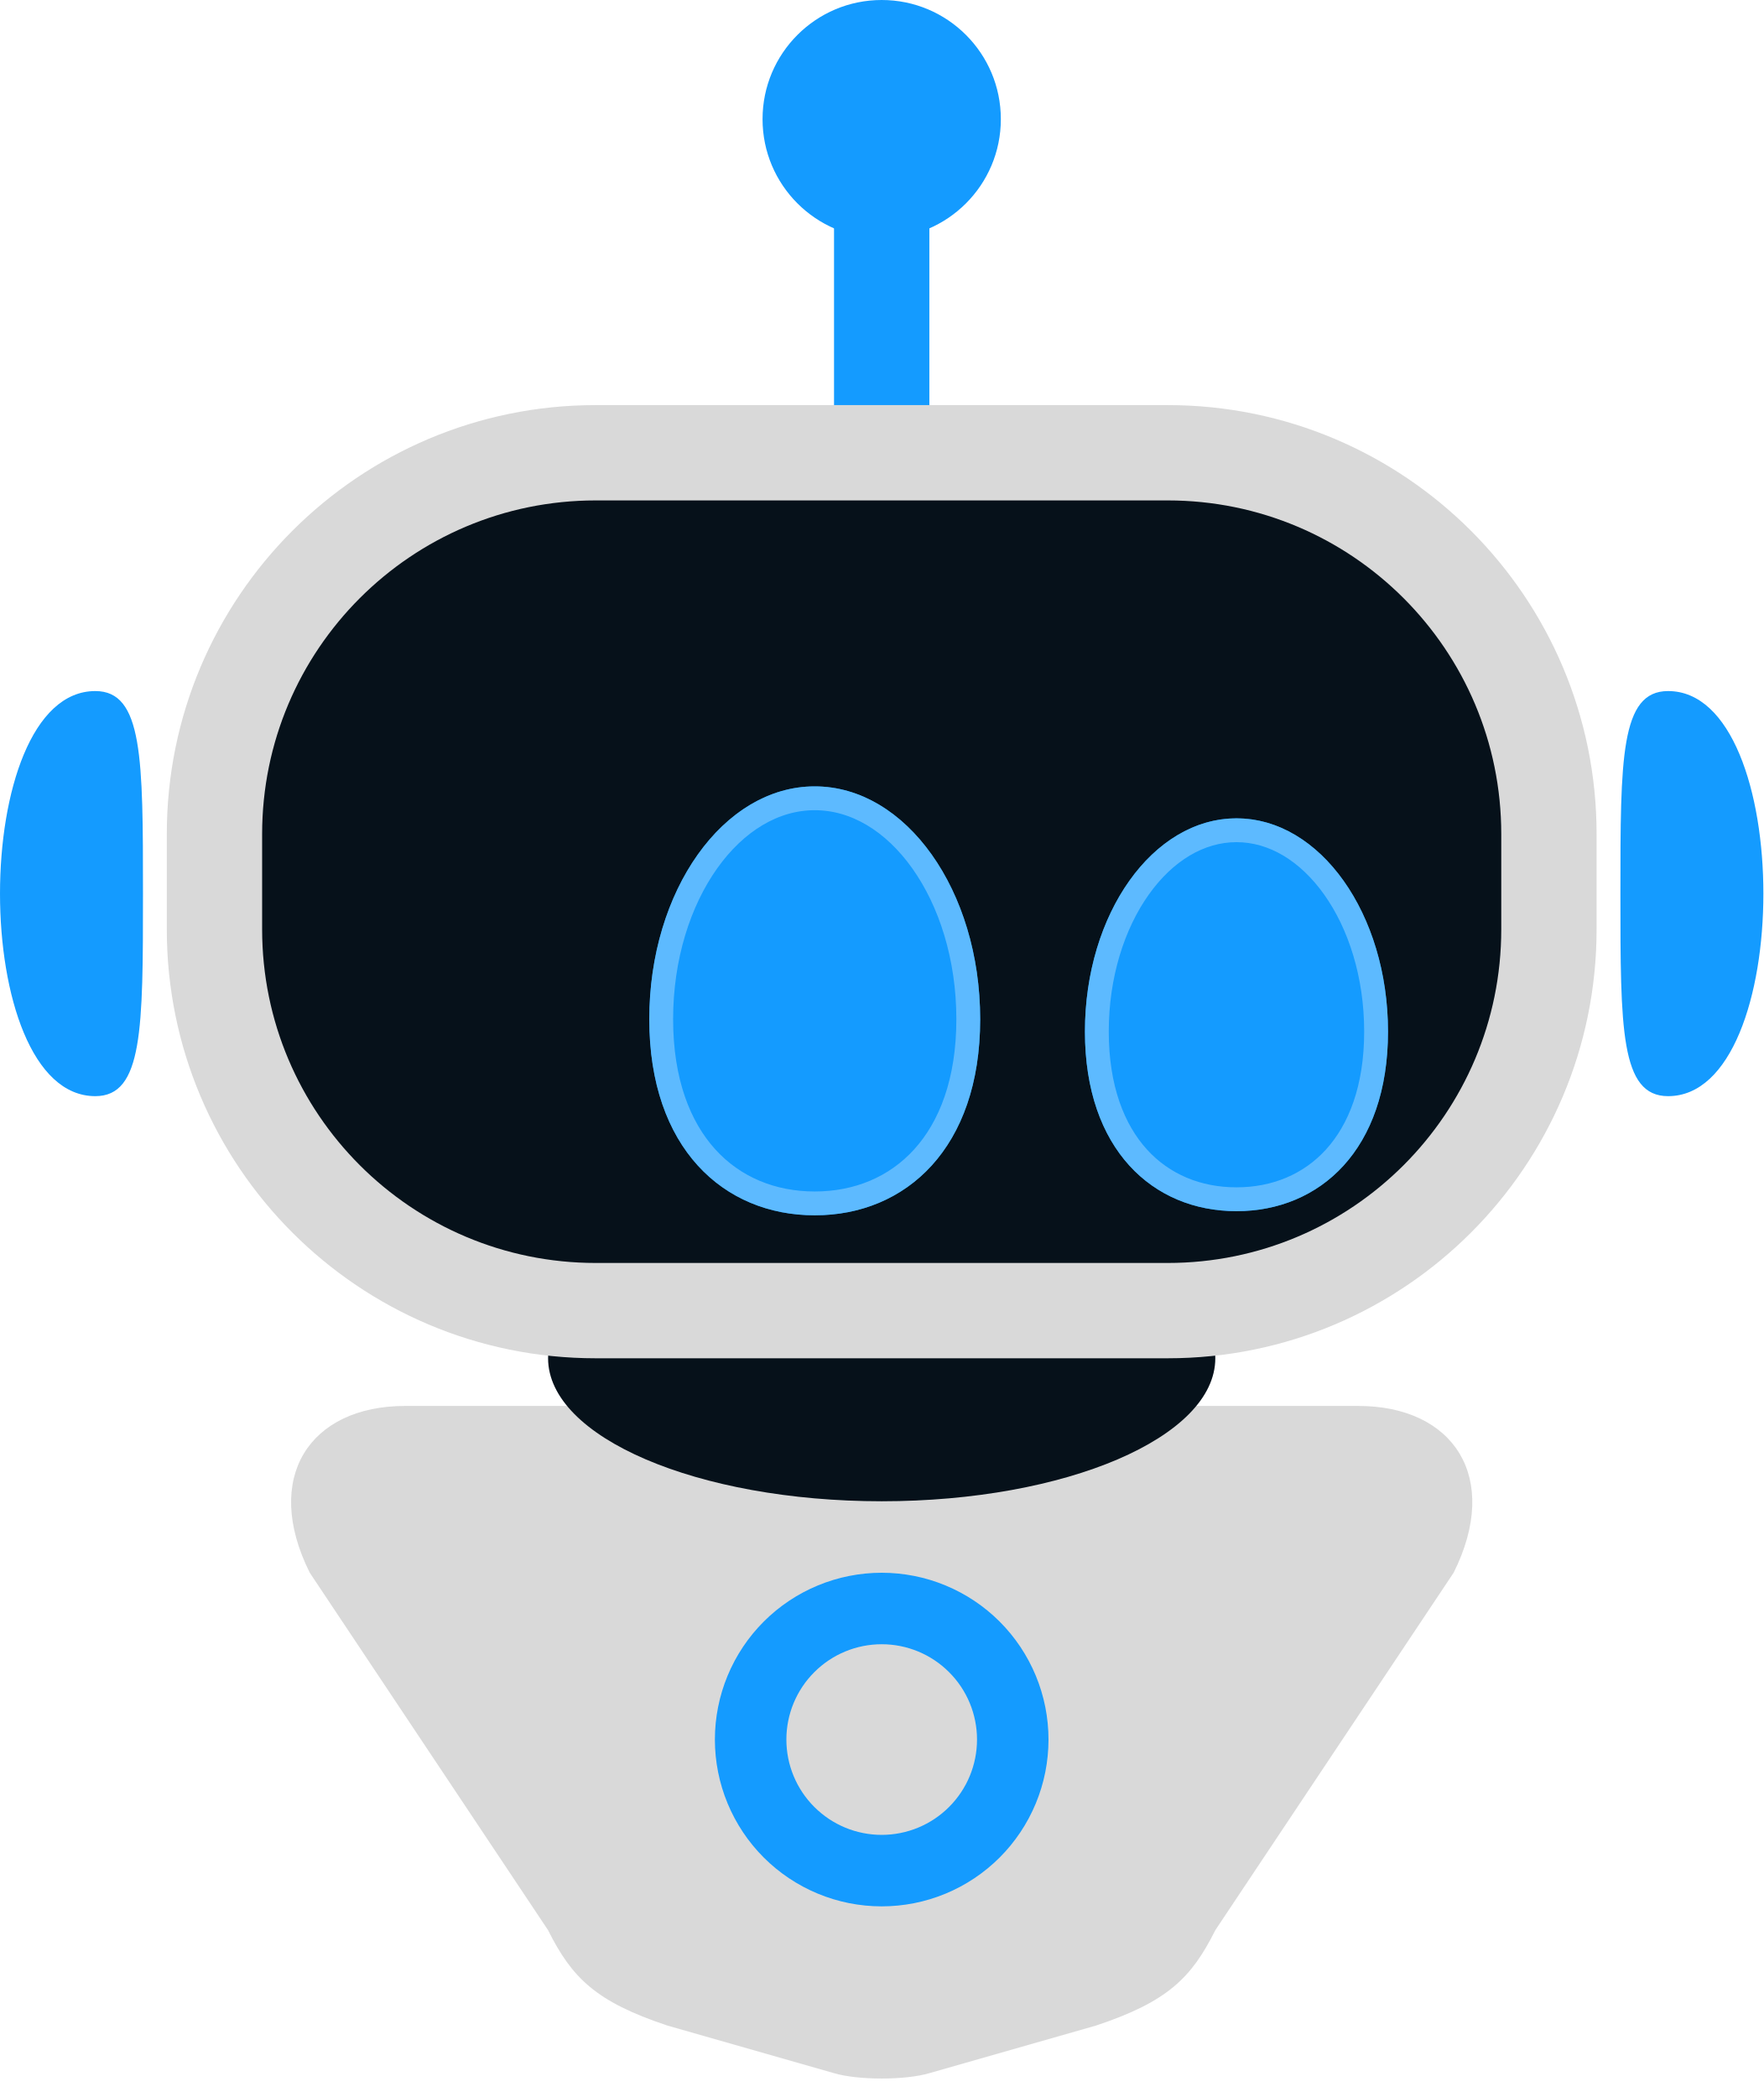
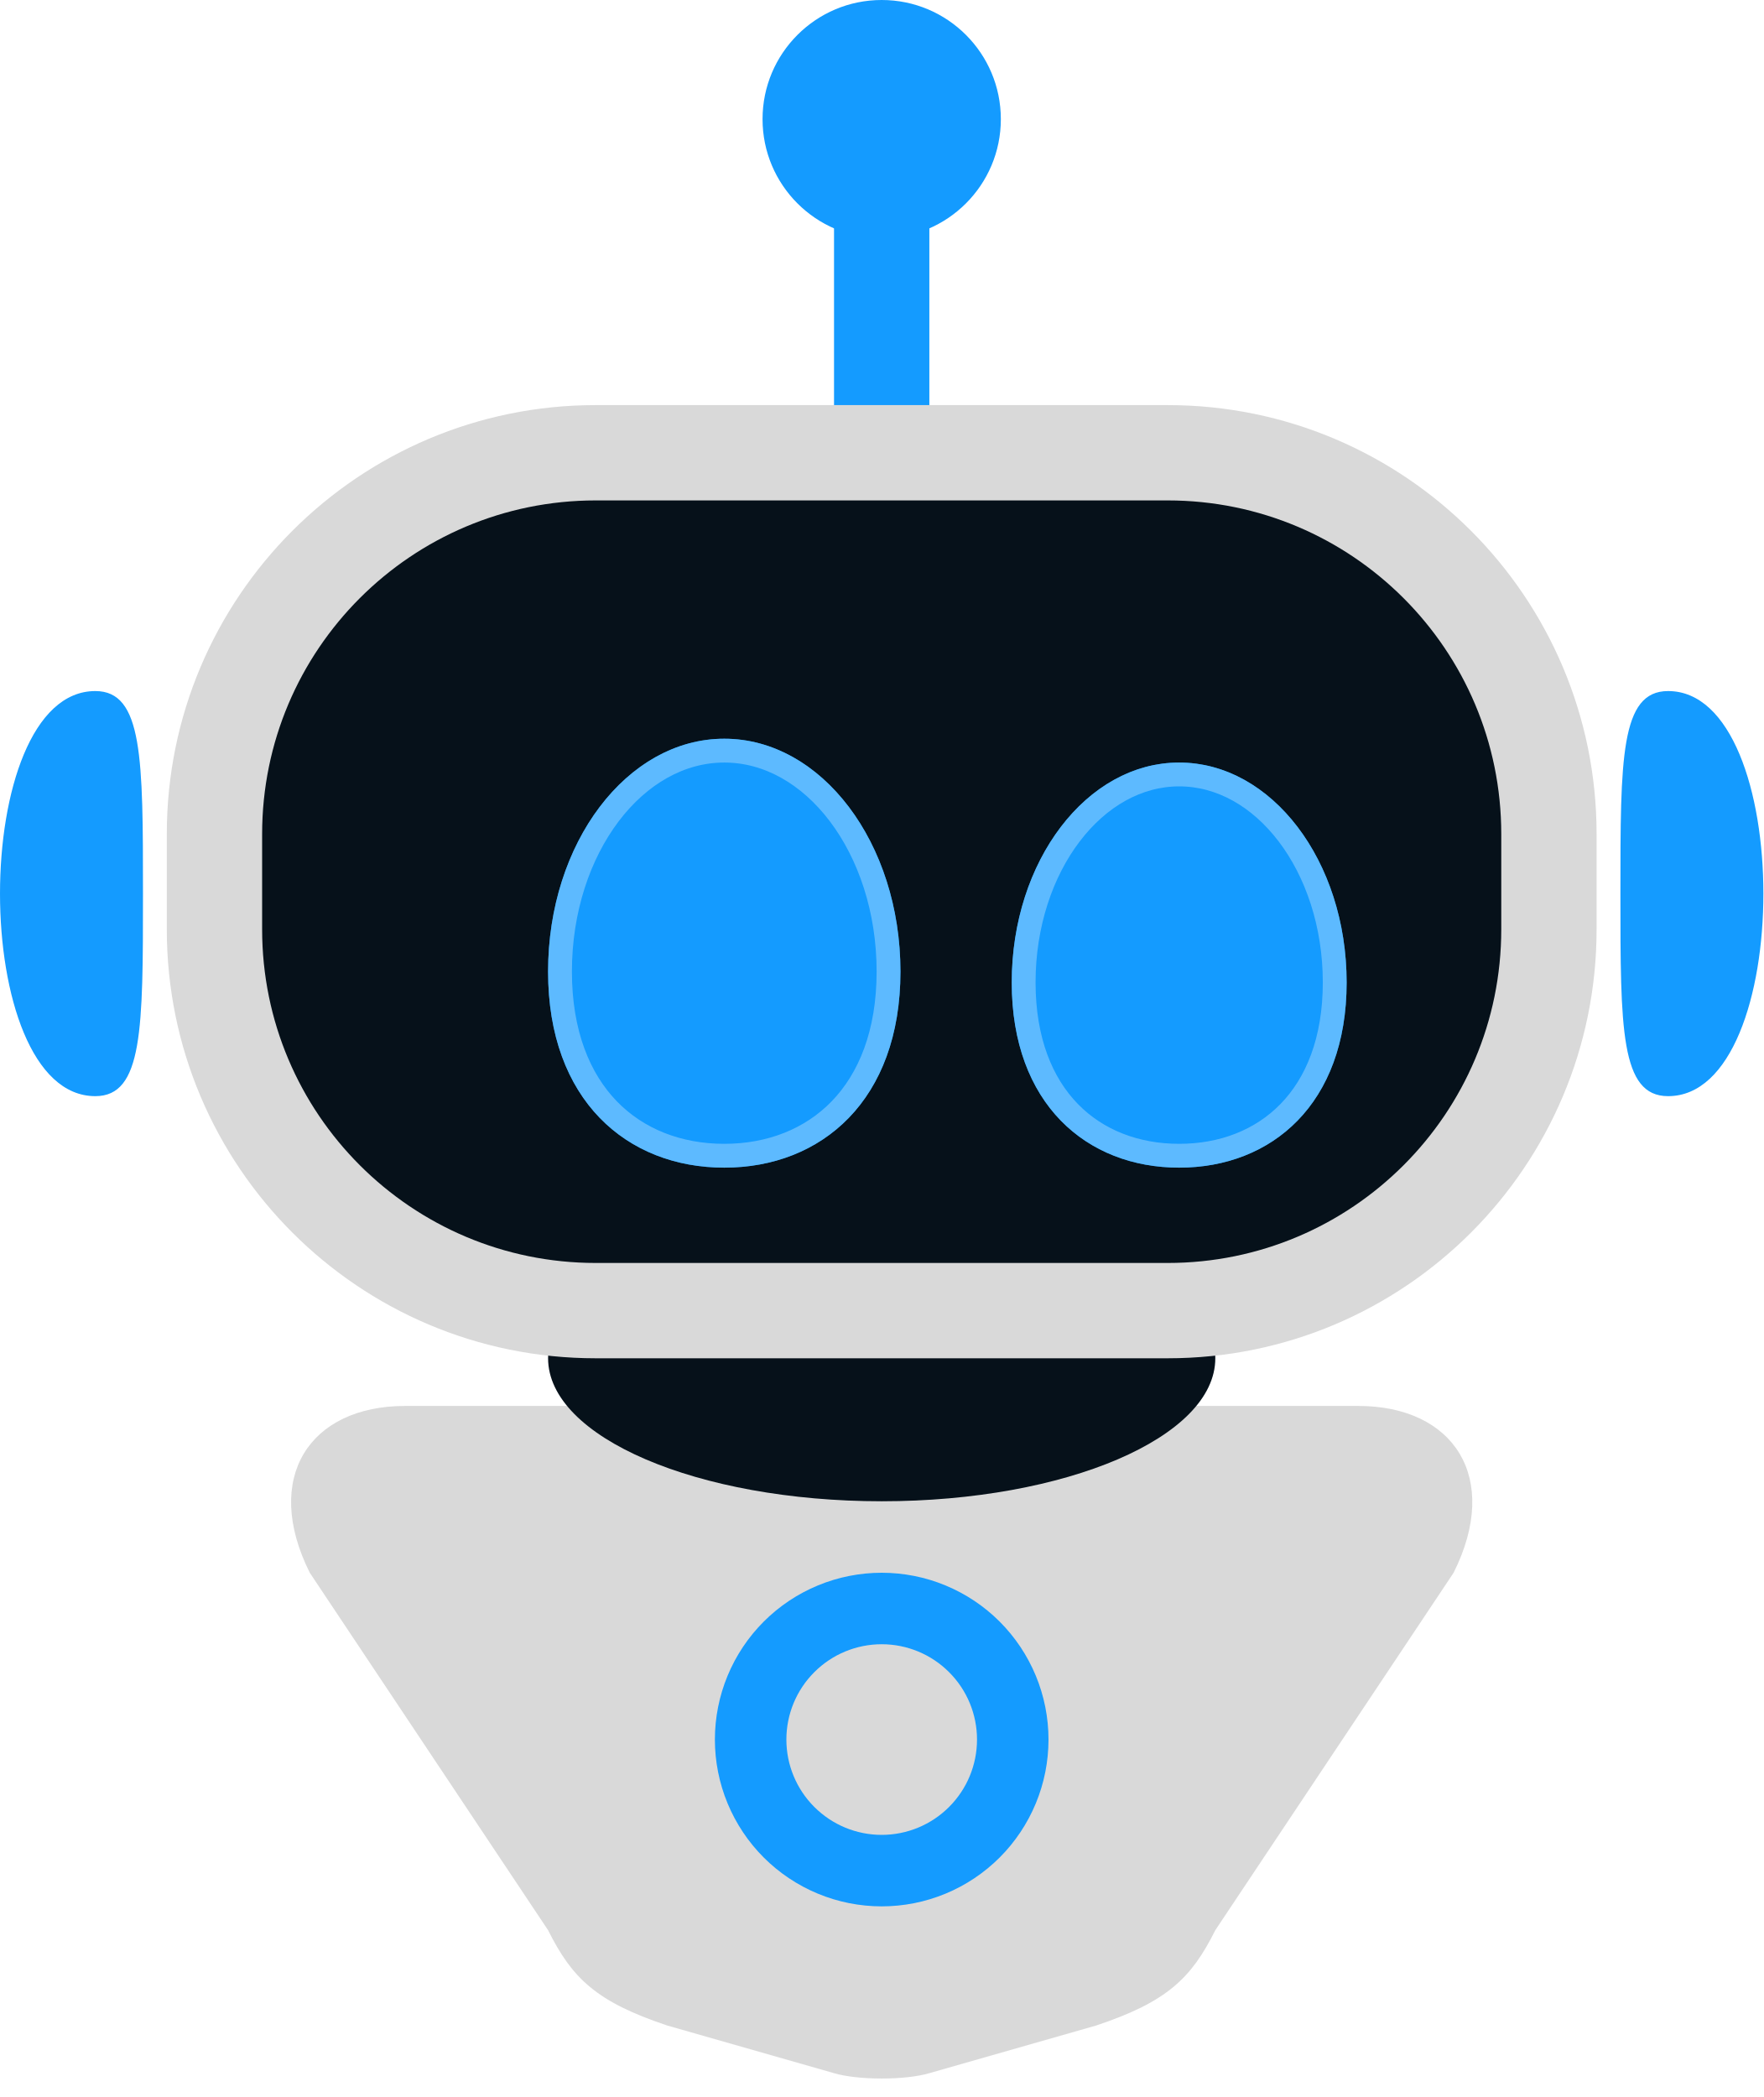
<svg xmlns="http://www.w3.org/2000/svg" width="74" height="88" viewBox="0 0 74 88" fill="none">
  <path d="M39 7H35V19H39V7Z" fill="#149BFF" />
  <path d="M37 10C39.761 10 42 7.761 42 5C42 2.239 39.761 0 37 0C34.239 0 32 2.239 32 5C32 7.761 34.239 10 37 10Z" fill="#149BFF" />
  <path d="M4 29C-1.333 29 -1.333 46 4 46C6 46 6 43.167 6 37.5C6 31.833 6 29 4 29Z" fill="#149BFF" />
  <path d="M70 29C75.333 29 75.333 46 70 46C68 46 68 43.167 68 37.5C68 31.833 68 29 70 29Z" fill="#149BFF" />
  <path d="M17 59H57C61 59 63 62 61 66L51 81C50 83 49 84 46 85L39 87C38 87.3 36 87.3 35 87L28 85C25 84 24 83 23 81L13 66C11 62 13 59 17 59Z" fill="#D9D9D9" />
  <path d="M37 63C44.732 63 51 60.314 51 57C51 53.686 44.732 51 37 51C29.268 51 23 53.686 23 57C23 60.314 29.268 63 37 63Z" fill="#06111A" />
  <path d="M49 17H25C15.059 17 7 25.059 7 35V39C7 48.941 15.059 57 25 57H49C58.941 57 67 48.941 67 39V35C67 25.059 58.941 17 49 17Z" fill="#D9D9D9" />
  <path d="M49 21H25C17.268 21 11 27.268 11 35V39C11 46.732 17.268 53 25 53H49C56.732 53 63 46.732 63 39V35C63 27.268 56.732 21 49 21Z" fill="#06111A" />
  <path fill-rule="evenodd" clip-rule="evenodd" d="M37 66C37.919 66 38.83 66.181 39.679 66.533C40.528 66.885 41.3 67.4 41.95 68.05C42.6 68.7 43.115 69.472 43.467 70.321C43.819 71.171 44 72.081 44 73C44 73.919 43.819 74.829 43.467 75.679C43.115 76.528 42.6 77.3 41.95 77.95C41.3 78.6 40.528 79.115 39.679 79.467C38.83 79.819 37.919 80 37 80C36.081 80 35.17 79.819 34.321 79.467C33.472 79.115 32.7 78.6 32.05 77.95C31.4 77.3 30.885 76.528 30.533 75.679C30.181 74.829 30 73.919 30 73C30 72.081 30.181 71.171 30.533 70.321C30.885 69.472 31.4 68.7 32.05 68.05C32.7 67.4 33.472 66.885 34.321 66.533C35.17 66.181 36.081 66 37 66ZM37 69C35.939 69 34.922 69.421 34.172 70.172C33.421 70.922 33 71.939 33 73C33 74.061 33.421 75.078 34.172 75.828C34.922 76.579 35.939 77 37 77C38.061 77 39.078 76.579 39.828 75.828C40.579 75.078 41 74.061 41 73C41 71.939 40.579 70.922 39.828 70.172C39.078 69.421 38.061 69 37 69Z" fill="#149BFF" />
-   <path d="M41.133 42.771C41.133 48.168 38.025 51 34.19 51C30.355 51 27.247 48.168 27.247 42.771C27.247 37.375 30.355 33 34.19 33C38.025 33 41.133 37.375 41.133 42.771Z" fill="#149BFF" />
-   <path d="M58.247 43.29C58.247 48.233 55.4 50.827 51.888 50.827C48.376 50.827 45.529 48.233 45.529 43.29C45.529 38.348 48.376 34.341 51.888 34.341C55.4 34.341 58.247 38.348 58.247 43.29Z" fill="#149BFF" />
-   <path d="M34.19 33.5C35.903 33.5 37.501 34.476 38.691 36.151C39.881 37.826 40.633 40.165 40.633 42.772C40.633 45.374 39.885 47.302 38.73 48.573C37.577 49.842 35.98 50.5 34.19 50.5C32.401 50.5 30.803 49.842 29.65 48.573C28.495 47.302 27.747 45.374 27.747 42.772C27.747 40.165 28.499 37.826 29.689 36.151C30.879 34.476 32.478 33.5 34.19 33.5ZM51.889 34.841C53.44 34.841 54.892 35.725 55.977 37.252C57.06 38.777 57.747 40.91 57.747 43.29C57.747 45.666 57.064 47.42 56.015 48.575C54.967 49.728 53.517 50.326 51.889 50.326C50.26 50.326 48.809 49.728 47.762 48.575C46.712 47.42 46.029 45.666 46.029 43.29C46.029 40.91 46.716 38.777 47.8 37.252C48.885 35.725 50.337 34.841 51.889 34.841Z" stroke="#70C2FF" stroke-opacity="0.8" />
+   <path d="M37.787 40.771C37.787 46.168 34.477 49 30.393 49C26.31 49 23 46.168 23 40.771C23 35.375 26.31 31 30.393 31C34.477 31 37.787 35.375 37.787 40.771Z" fill="#149BFF" />
+   <path d="M56.511 41.229C56.511 46.325 53.365 49 49.484 49C45.603 49 42.457 46.325 42.457 41.229C42.457 36.132 45.603 32 49.484 32C53.365 32 56.511 36.132 56.511 41.229Z" fill="#149BFF" />
+   <path d="M30.394 31.5C32.244 31.5 33.957 32.491 35.223 34.164C36.489 35.838 37.287 38.172 37.287 40.772C37.287 43.366 36.493 45.289 35.262 46.562C34.03 47.834 32.318 48.5 30.394 48.5C28.469 48.5 26.756 47.834 25.524 46.562C24.293 45.289 23.5 43.365 23.5 40.772C23.5 38.172 24.298 35.838 25.564 34.164C26.831 32.491 28.543 31.5 30.394 31.5ZM49.484 32.5C51.235 32.5 52.856 33.431 54.055 35.006C55.254 36.581 56.011 38.78 56.011 41.228C56.011 43.672 55.259 45.481 54.095 46.677C52.93 47.873 51.308 48.5 49.484 48.5C47.66 48.5 46.039 47.873 44.874 46.677C43.71 45.481 42.957 43.672 42.957 41.228C42.957 38.78 43.714 36.581 44.913 35.006C46.112 33.431 47.733 32.5 49.484 32.5Z" stroke="#70C2FF" stroke-opacity="0.8" />
</svg>
